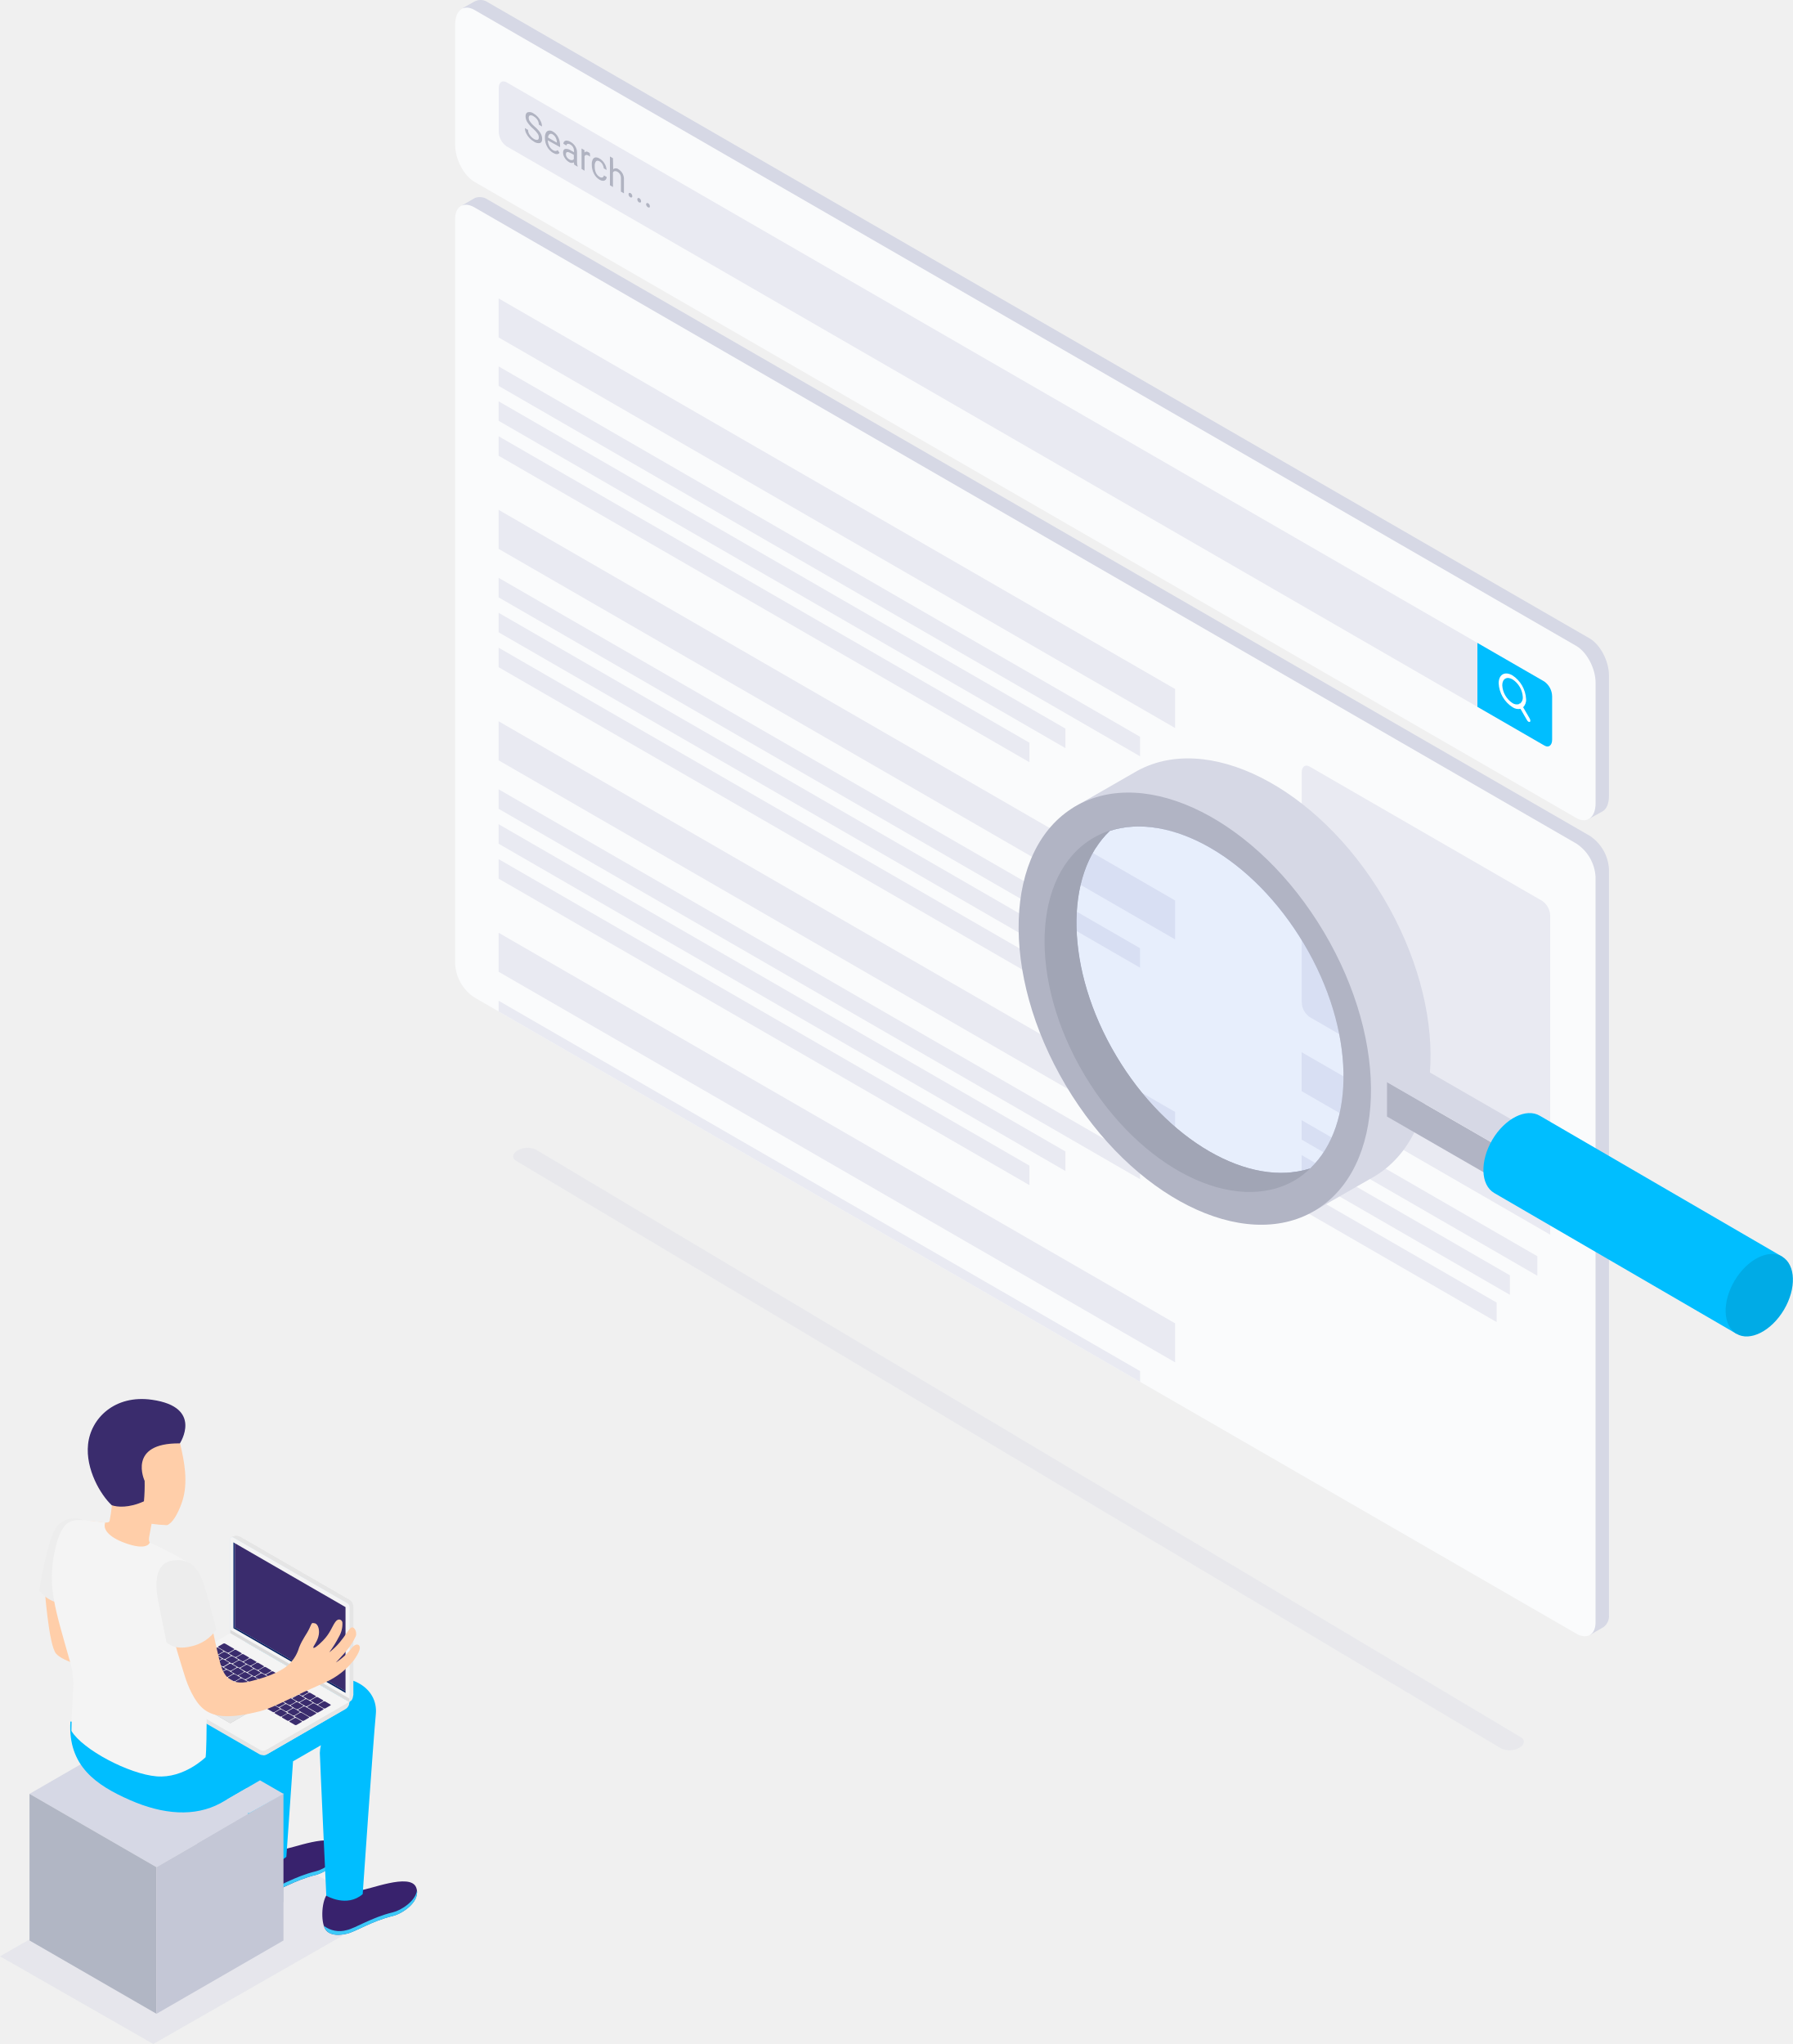
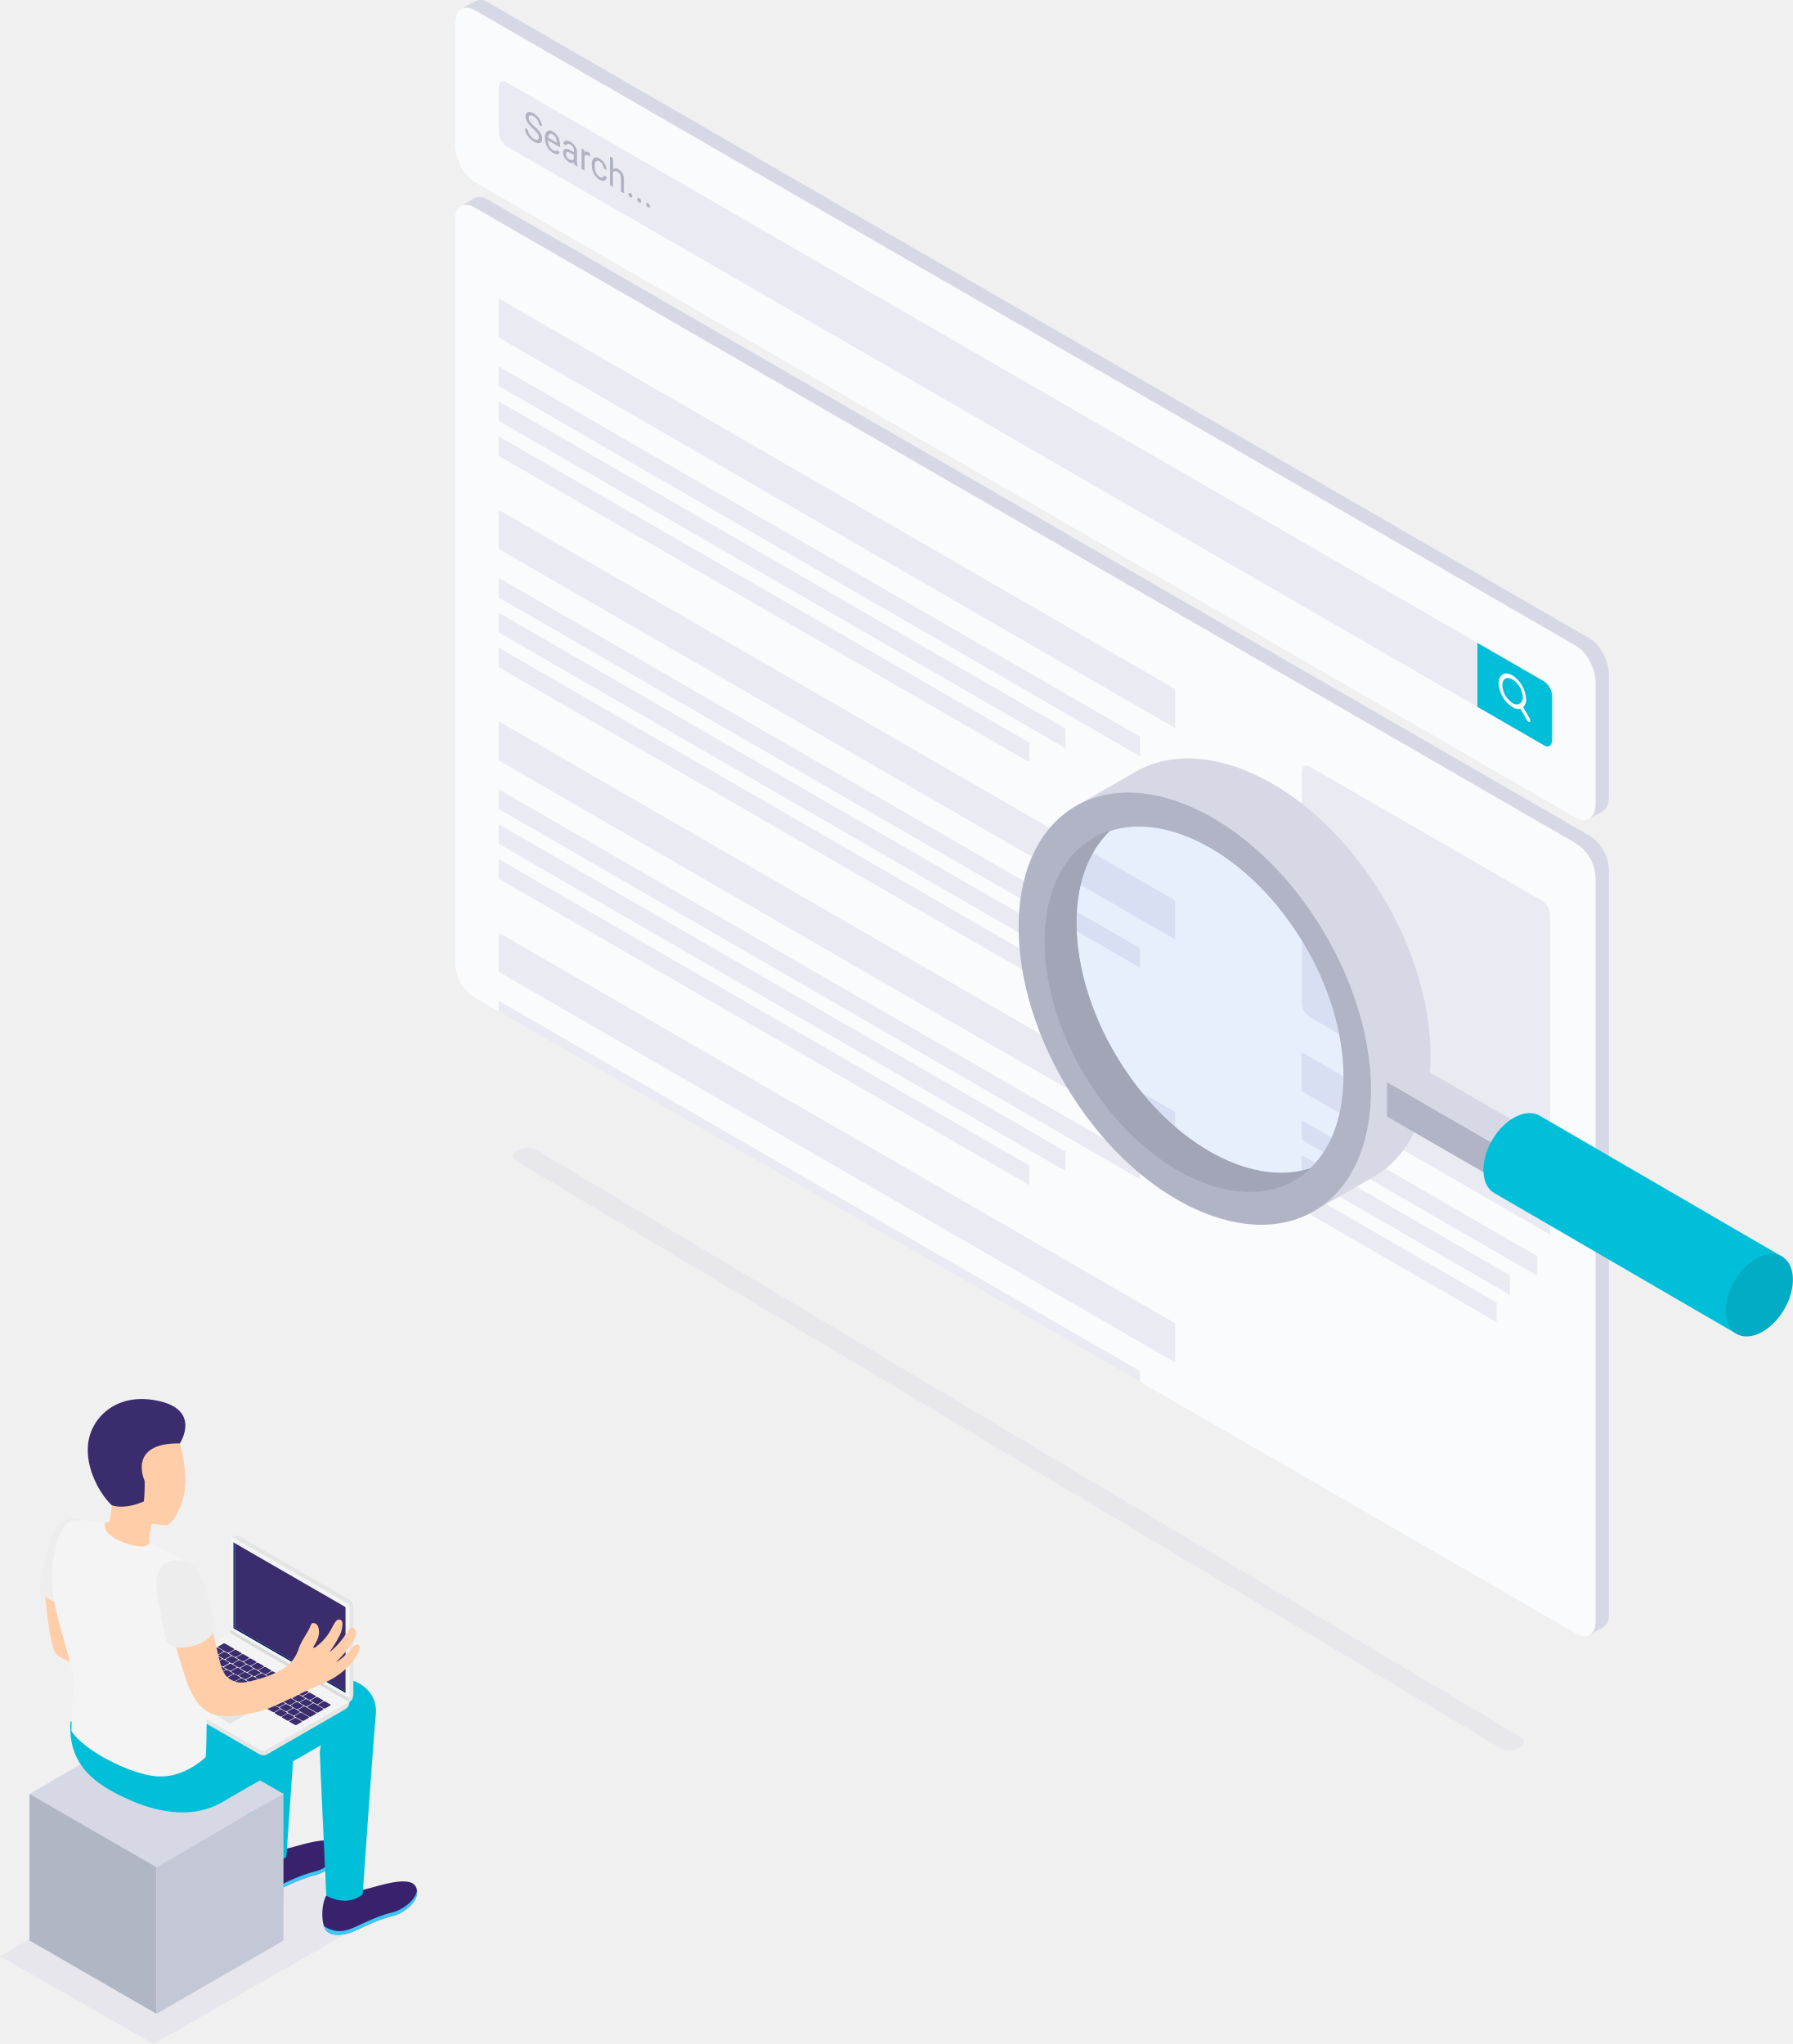
<svg xmlns="http://www.w3.org/2000/svg" viewBox="0 0 438.57 500">
  <defs>
-     <style>.cls-1,.cls-11,.cls-12{fill:#d6d8e5;}.cls-2{fill:#fafbfc;}.cls-3{fill:#e9eaf2;}.cls-4{fill:#00beff;}.cls-5{fill:#b0b3c1;}.cls-6{fill:#fff;}.cls-7{fill:#b1b4c4;}.cls-8{fill:#a1a5b5;}.cls-9{fill:#3e7eff;}.cls-10,.cls-9{opacity:0.1;}.cls-11{opacity:0.3;}.cls-12{opacity:0.4;}.cls-13{fill:#b1b6c4;}.cls-14{fill:#c4c7d6;}.cls-15{fill:#38226d;}.cls-16{fill:#3cc9f8;}.cls-17{fill:#ffcea9;}.cls-18{fill:#ededed;}.cls-19{fill:#e5e5e5;}.cls-20{fill:#f4f4f4;}.cls-21{fill:#bfbfbf;}.cls-22{fill:#3a2c6d;}.cls-23{fill:#dceeff;}.cls-24{fill:#dbdbdb;}.cls-25{fill:#1e3779;}.cls-26{fill:#031f60;}</style>
+     <style>.cls-1,.cls-11,.cls-12{fill:#d6d8e5;}.cls-2{fill:#fafbfc;}.cls-3{fill:#e9eaf2;}.cls-4{fill:#01BFD9;}.cls-5{fill:#b0b3c1;}.cls-6{fill:#fff;}.cls-7{fill:#b1b4c4;}.cls-8{fill:#a1a5b5;}.cls-9{fill:#3e7eff;}.cls-10,.cls-9{opacity:0.1;}.cls-11{opacity:0.3;}.cls-12{opacity:0.4;}.cls-13{fill:#b1b6c4;}.cls-14{fill:#c4c7d6;}.cls-15{fill:#38226d;}.cls-16{fill:#3cc9f8;}.cls-17{fill:#ffcea9;}.cls-18{fill:#ededed;}.cls-19{fill:#e5e5e5;}.cls-20{fill:#f4f4f4;}.cls-21{fill:#bfbfbf;}.cls-22{fill:#3a2c6d;}.cls-23{fill:#dceeff;}.cls-24{fill:#dbdbdb;}.cls-25{fill:#1e3779;}.cls-26{fill:#031f60;}</style>
  </defs>
  <g id="Слой_2" data-name="Слой 2">
    <g id="Слой_1-2" data-name="Слой 1">
      <path class="cls-1" d="M388.86,204.44,119.34,48.84a3.44,3.44,0,0,0-3.16-.42h0l0,0-.27.16-2.94,1.7,1.69,2.39V233.94a10.44,10.44,0,0,0,4.72,8.18L388.53,397.54l.38,2.41,3.27-1.89h0a3.31,3.31,0,0,0,1.4-3.06V212.62A10.44,10.44,0,0,0,388.86,204.44Z" />
      <path class="cls-2" d="M390.3,214.52V396.89c0,3-2.1,4.23-4.72,2.72L116.06,244a10.44,10.44,0,0,1-4.72-8.18V53.46c0-3,2.11-4.24,4.72-2.73L385.58,206.34A10.41,10.41,0,0,1,390.3,214.52Z" />
      <polygon class="cls-3" points="287.46 178.09 121.97 82.54 121.97 73 287.46 168.55 287.46 178.09" />
      <polygon class="cls-3" points="278.88 185 121.97 94.4 121.97 89.63 278.88 180.23 278.88 185" />
      <polygon class="cls-3" points="260.62 183 121.97 102.94 121.97 98.17 260.62 178.23 260.62 183" />
      <polygon class="cls-3" points="251.81 186.45 121.97 111.49 121.97 106.72 251.81 181.68 251.81 186.45" />
      <polygon class="cls-3" points="379.21 302.03 318.4 266.92 318.4 257.38 379.21 292.48 379.21 302.03" />
      <polygon class="cls-3" points="376.06 312.07 318.4 278.78 318.4 274.01 376.06 307.3 376.06 312.07" />
      <polygon class="cls-3" points="369.35 316.74 318.4 287.32 318.4 282.55 369.35 311.97 369.35 316.74" />
      <polygon class="cls-3" points="366.11 323.41 318.4 295.87 318.4 291.1 366.11 318.64 366.11 323.41" />
      <polygon class="cls-3" points="287.46 229.81 121.97 134.26 121.97 124.72 287.46 220.27 287.46 229.81" />
      <polygon class="cls-3" points="278.88 236.72 121.97 146.13 121.97 141.35 278.88 231.95 278.88 236.72" />
      <polygon class="cls-3" points="260.62 234.72 121.97 154.67 121.97 149.9 260.62 229.95 260.62 234.72" />
      <polygon class="cls-3" points="251.81 238.18 121.97 163.21 121.97 158.44 251.81 233.4 251.81 238.18" />
      <polygon class="cls-3" points="287.46 281.54 121.97 185.99 121.97 176.44 287.46 272 287.46 281.54" />
      <polygon class="cls-3" points="278.88 288.45 121.97 197.85 121.97 193.08 278.88 283.67 278.88 288.45" />
      <polygon class="cls-3" points="260.62 286.45 121.97 206.39 121.97 201.62 260.62 281.67 260.62 286.45" />
      <polygon class="cls-3" points="251.81 289.9 121.97 214.94 121.97 210.16 251.81 285.13 251.81 289.9" />
      <polygon class="cls-3" points="287.46 333.26 121.97 237.71 121.97 228.17 287.46 323.72 287.46 333.26" />
      <polygon class="cls-3" points="278.89 335.4 278.89 338.02 121.97 247.42 121.97 244.8 278.89 335.4" />
      <path class="cls-3" d="M377.32,281.69l-57-32.92a4.55,4.55,0,0,1-1.89-3.61V188.93c0-1.39.85-2,1.89-1.43l57,32.92a4.55,4.55,0,0,1,1.89,3.61v56.23C379.21,281.65,378.36,282.29,377.32,281.69Z" />
      <path class="cls-1" d="M388.86,156.17,119.34.56a3.11,3.11,0,0,0-3-.31h0l0,0-.06,0-3,1.68,1.32,2.14V33.64c0,3.47,2.12,7.51,4.73,9L388.28,197.94l.14,2.52,3.41-1.88.08-.05.1-.05h0c1-.59,1.57-1.91,1.57-3.77V165.2C393.58,161.72,391.46,157.68,388.86,156.17Z" />
      <path class="cls-2" d="M385.58,200.09,116.06,44.48c-2.61-1.51-4.72-5.55-4.72-9V6c0-3.47,2.11-5.07,4.72-3.57L385.58,158c2.61,1.51,4.73,5.55,4.73,9v29.51C390.31,200,388.19,201.59,385.58,200.09Z" />
      <path class="cls-3" d="M377.32,182.09,123.86,35.76A4.52,4.52,0,0,1,122,32.15V21.55c0-1.39.84-2,1.89-1.43L377.32,166.46a4.53,4.53,0,0,1,1.89,3.61v10.59C379.21,182.06,378.36,182.7,377.32,182.09Z" />
      <path class="cls-4" d="M377.79,182.37,361.4,172.9V157.27l16.39,9.46a4.53,4.53,0,0,1,1.89,3.61v10.6C379.68,182.33,378.83,183,377.79,182.37Z" />
      <path class="cls-5" d="M130.47,31.53A8,8,0,0,1,129,29.9a2.83,2.83,0,0,1-.44-1.44q0-.8.54-1a1.71,1.71,0,0,1,1.43.3,4.35,4.35,0,0,1,1.79,2,2.94,2.94,0,0,1,.26,1.18l-.77-.45a2.19,2.19,0,0,0-.33-1.15,2.63,2.63,0,0,0-.95-.89,1.16,1.16,0,0,0-.88-.23c-.21.07-.32.28-.32.62a1.57,1.57,0,0,0,.3.87,5.75,5.75,0,0,0,1,1.11A10.72,10.72,0,0,1,131.82,32a4.29,4.29,0,0,1,.61,1,2.65,2.65,0,0,1,.19,1c0,.54-.18.87-.55,1a2,2,0,0,1-1.47-.36,5,5,0,0,1-1.12-.91,4.69,4.69,0,0,1-.8-1.19,3,3,0,0,1-.28-1.21l.77.45a2.08,2.08,0,0,0,.39,1.18,3.21,3.21,0,0,0,1,1,1.34,1.34,0,0,0,.93.25c.22-.07.32-.27.32-.6a1.63,1.63,0,0,0-.3-.93A6.87,6.87,0,0,0,130.47,31.53Z" />
      <path class="cls-5" d="M135.28,37.39a3.88,3.88,0,0,1-1.43-1.49,4.3,4.3,0,0,1-.55-2.1v-.15a2.39,2.39,0,0,1,.25-1.19.94.94,0,0,1,.68-.51,1.41,1.41,0,0,1,1,.22,3.32,3.32,0,0,1,1.31,1.39,4.59,4.59,0,0,1,.47,2.11V36L134,34.33a3.15,3.15,0,0,0,.37,1.41,2.41,2.41,0,0,0,.91,1,1.14,1.14,0,0,0,.66.2.79.79,0,0,0,.48-.22l.45.67C136.55,37.8,136,37.81,135.28,37.39Zm-.09-4.52a.69.69,0,0,0-.75-.06,1.07,1.07,0,0,0-.37.84l2.16,1.25v-.07a2.65,2.65,0,0,0-.31-1.18A1.9,1.9,0,0,0,135.19,32.87Z" />
      <path class="cls-5" d="M140.49,40.3a2.37,2.37,0,0,1-.11-.58,1.16,1.16,0,0,1-1.23-.09,3,3,0,0,1-1-1,2.33,2.33,0,0,1-.41-1.29c0-.52.17-.82.51-.91a2.07,2.07,0,0,1,1.44.4l.72.41v-.39a1.66,1.66,0,0,0-.23-.84,1.8,1.8,0,0,0-.68-.66.91.91,0,0,0-.67-.15.37.37,0,0,0-.26.4l-.75-.43a.79.79,0,0,1,.23-.59.81.81,0,0,1,.63-.19,2.07,2.07,0,0,1,.86.3,3.18,3.18,0,0,1,1.17,1.1,2.79,2.79,0,0,1,.44,1.44v2.3a4.08,4.08,0,0,0,.15,1.18v.07ZM139.26,39a1.13,1.13,0,0,0,.66.17.53.53,0,0,0,.45-.28v-1l-.58-.34c-.9-.52-1.35-.47-1.35.14a1.35,1.35,0,0,0,.23.76A1.69,1.69,0,0,0,139.26,39Z" />
      <path class="cls-5" d="M144.35,38.32a3.27,3.27,0,0,0-.36-.25q-.72-.42-1,.15v3.54l-.73-.43v-5l.71.41,0,.58c.24-.3.58-.33,1-.07a1.27,1.27,0,0,1,.32.25Z" />
      <path class="cls-5" d="M146.69,43.28a.82.82,0,0,0,.69.12.52.52,0,0,0,.33-.5l.69.4a1,1,0,0,1-.25.67.87.87,0,0,1-.63.26,1.65,1.65,0,0,1-.83-.25,3.6,3.6,0,0,1-1.4-1.49,4.54,4.54,0,0,1-.53-2.16v-.15A2.41,2.41,0,0,1,145,39a.85.85,0,0,1,.66-.49,1.6,1.6,0,0,1,1,.27,3.39,3.39,0,0,1,1.21,1.2,3.27,3.27,0,0,1,.51,1.6l-.69-.4a2.31,2.31,0,0,0-.32-1,2.13,2.13,0,0,0-.71-.72q-.56-.31-.87,0a1.64,1.64,0,0,0-.31,1.17v.16a3.54,3.54,0,0,0,.31,1.51A2.19,2.19,0,0,0,146.69,43.28Z" />
      <path class="cls-5" d="M150,41.4a1,1,0,0,1,1.28,0A2.79,2.79,0,0,1,152.63,44v3.3l-.74-.43v-3.3a1.87,1.87,0,0,0-.21-.92A1.81,1.81,0,0,0,151,42a.93.93,0,0,0-.63-.14.64.64,0,0,0-.43.34v3.55l-.74-.43V38.28l.74.42Z" />
      <path class="cls-5" d="M153.75,47.52a.36.36,0,0,1,.12-.31c.07-.05.19,0,.34,0a1,1,0,0,1,.34.35.88.88,0,0,1,.12.44.3.3,0,0,1-.12.28c-.08.05-.19,0-.34,0a.85.85,0,0,1-.34-.34A.84.84,0,0,1,153.75,47.52Z" />
      <path class="cls-5" d="M155.9,48.76a.33.33,0,0,1,.12-.3c.07-.06.19,0,.34,0a.95.95,0,0,1,.46.79.3.3,0,0,1-.12.28c-.07,0-.19,0-.34,0a.85.85,0,0,1-.34-.34A.84.84,0,0,1,155.9,48.76Z" />
      <path class="cls-5" d="M158.05,50a.33.33,0,0,1,.12-.3c.07-.06.19,0,.34,0a.8.8,0,0,1,.34.34.91.91,0,0,1,.12.44.32.32,0,0,1-.12.29c-.07,0-.19,0-.34-.06a.85.85,0,0,1-.34-.34A.84.84,0,0,1,158.05,50Z" />
      <g id="Search">
        <path class="cls-6" d="M374.19,175.76l-1.6-2.75a2.57,2.57,0,0,0,.72-2,7.42,7.42,0,0,0-3.35-5.81c-1.86-1.07-3.36-.2-3.36,1.94A7.4,7.4,0,0,0,370,173a2.61,2.61,0,0,0,1.94.4l1.61,2.79c.19.32.49.5.68.39S374.37,176.09,374.19,175.76Zm-2.37-3.64a.28.28,0,0,0-.18,0,.27.27,0,0,0-.1.13A1.91,1.91,0,0,1,370,172a5.56,5.56,0,0,1-2.52-4.36c0-1.61,1.13-2.26,2.52-1.45a5.55,5.55,0,0,1,2.51,4.36A1.83,1.83,0,0,1,371.82,172.12Z" />
      </g>
      <path class="cls-1" d="M338.43,219.64c-16.2-27.3-43.47-41-60.91-30.69l-15.16,8.71,5.81,9.67a22.31,22.31,0,0,1,3.3-4.09c14.74-4.78,35,6.63,47.5,27.64s12.76,44.29,1.51,54.94a21.59,21.59,0,0,1-4.55.91l5.67,9.42,14.57-8.35C353.61,277.45,354.62,246.93,338.43,219.64Z" />
      <path class="cls-7" d="M323.85,228c-16.2-27.3-43.47-41-60.91-30.69s-18.45,40.87-2.25,68.17,43.47,41,60.91,30.68S340.05,255.28,323.85,228Zm-3.37,57.83c-14.75,4.78-35-6.63-47.5-27.65s-12.76-44.28-1.51-54.93c14.74-4.78,35,6.63,47.5,27.64S331.73,275.17,320.48,285.82Z" />
      <path class="cls-8" d="M273,258.17c-12.47-21-12.76-44.28-1.51-54.93,6.43-2.09,13.92-1.09,21.35,2.44-9.12-4.34-18.31-4.91-25.54-.62-14.85,8.81-15.79,34.67-2.1,57.74s36.84,34.64,51.69,25.83a20.2,20.2,0,0,0,3.61-2.81C305.73,290.6,285.45,279.19,273,258.17Z" />
      <path class="cls-9" d="M319,230.88c-12.47-21-32.76-32.42-47.5-27.64-11.25,10.65-11,33.92,1.51,54.93s32.75,32.43,47.5,27.65C331.73,275.17,331.44,251.9,319,230.88Z" />
      <polygon class="cls-7" points="339.29 264.71 371.98 283.56 371.98 291.98 339.29 273.13 339.29 264.71" />
      <polygon class="cls-1" points="346.58 260.5 379.27 279.35 371.98 283.56 339.29 264.71 346.58 260.5" />
      <path class="cls-4" d="M365.05,278.8c3.09-5.22,8.3-7.84,11.63-5.86l59.38,34.52-11.31,18.8-59.27-34.45C362.15,289.83,362,284,365.05,278.8Z" />
      <path class="cls-4" d="M436.38,320.4c-3.1,5.21-8.3,7.84-11.63,5.86s-3.53-7.8-.43-13,8.3-7.84,11.63-5.86S439.47,315.19,436.38,320.4Z" />
      <path class="cls-10" d="M436.38,320.4c-3.1,5.21-8.3,7.84-11.63,5.86s-3.53-7.8-.43-13,8.3-7.84,11.63-5.86S439.47,315.19,436.38,320.4Z" />
      <path class="cls-11" d="M367.22,427.72,126.3,284c-1.16-.66-1-1.83.32-2.6h0a5,5,0,0,1,4.5-.18L372,424.94c1.16.67,1,1.83-.32,2.6h0A5,5,0,0,1,367.22,427.72Z" />
      <polygon class="cls-12" points="37.5 500 0 478.55 56.13 446.42 93.63 467.87 37.5 500" />
      <polygon class="cls-1" points="38.28 456.75 7.22 438.81 38.28 420.88 69.34 438.81 38.28 456.75" />
      <polygon class="cls-13" points="38.28 492.61 7.22 474.68 7.22 438.81 38.28 456.75 38.28 492.61" />
      <polygon class="cls-14" points="69.34 474.68 38.28 492.61 38.28 456.75 69.34 438.81 69.34 474.68" />
      <g id="Men_5">
        <path class="cls-15" d="M80,463.39a10.57,10.57,0,0,0,8-1c1.93.06,12.39-4.42,13.81-.66,1.25,3.3-3.28,6.35-5.7,6.93-5.29,1.28-9.2,3.92-11.32,4.36-1.58.34-3.63.56-4.89-.69C78.41,470.87,78.54,465.36,80,463.39Z" />
        <path class="cls-16" d="M84.81,472.14c2.12-.45,6-3.08,11.32-4.36,2-.49,5.52-2.71,5.87-5.36.47,3-3.62,5.73-5.87,6.27-5.29,1.28-9.2,3.92-11.32,4.36-1.58.34-3.63.56-4.89-.69a3,3,0,0,1-.69-1.26A6.33,6.33,0,0,0,84.81,472.14Z" />
        <path class="cls-15" d="M61.16,453.35a10.63,10.63,0,0,0,8-1c1.93.06,12.38-4.42,13.81-.66,1.24,3.3-3.29,6.34-5.71,6.93C72,459.93,68.07,462.57,66,463c-1.58.34-3.63.55-4.89-.69C59.55,460.83,59.68,455.31,61.16,453.35Z" />
        <path class="cls-16" d="M66,462.1c2.12-.45,6-3.08,11.31-4.36,2-.49,5.53-2.71,5.88-5.36.47,3-3.62,5.72-5.88,6.27C72,459.93,68.07,462.57,66,463c-1.58.34-3.63.55-4.89-.69a3.14,3.14,0,0,1-.69-1.26A6.33,6.33,0,0,0,66,462.1Z" />
        <path class="cls-4" d="M31.79,440.33c8.16,3.58,15.85,4.15,22.14.77l6.5-3.75c.39,8.39.76,16.45.76,16.45s5,3.77,8.86.41c0,0,.81-11.78,1.63-23.36l6.82-3.93a8.41,8.41,0,0,0-.26,1.89c.05,2.2,1.58,34.91,1.58,34.91s5,3,8.9-.38c0,0,2.61-37.9,3.21-43.95.68-6.81-6.88-10.17-11.67-8.42-1.11.4-3.85,1.42-7.31,2.71.15-1.89.27-3.37.36-4.21.67-6.81-6.89-10.16-11.67-8.42-4.36,1.59-33.79,12.63-33.79,12.63a75,75,0,0,0,1,8.43l-11.63-1C16.56,432.06,23.64,436.74,31.79,440.33Zm20.3-18.84L59.87,417a10.43,10.43,0,0,0-.25,1.67Z" />
        <path class="cls-17" d="M10.88,388s1,14.46,2.86,16.54S22.05,408,22.05,408L27,416.14s-4.51-25.86-5.49-26.48S10.88,388,10.88,388Z" />
        <path id="_Контур_" data-name="&lt;Контур&gt;" class="cls-18" d="M20.39,371.9A5.39,5.39,0,0,0,13.51,374c-1.82,3-3.71,13.34-3.88,15.11,0,0,2.55,3.52,6.38,2.93Z" />
        <path id="_Контур_2" data-name="&lt;Контур&gt;" class="cls-17" d="M22.13,372.08c2.5.12,4.36.76,4.67,0a33.41,33.41,0,0,0,.57-3.91c-.29-.73-.54-1.51-.54-1.51-3.14-1.93-4.13-5.32-4.54-9.27-.7-6.75,2.94-12.66,9.7-13.37,6.34-.66,11,3.8,12.26,9.93.67,3,2,8.74.2,13.71-1,2.78-2.31,5-3.61,5.42a33.28,33.28,0,0,1-3.76-.33h0s-.34,1.88-.57,3.08-.14,1.84,2.25,3.32-3.62,4.51-7.55,4.21-8.36-2.67-9.57-5.21C20.29,375.34,20.41,372,22.13,372.08Z" />
        <g id="_Группа_" data-name="&lt;Группа&gt;">
          <g id="_Группа_2" data-name="&lt;Группа&gt;">
            <g id="_Группа_3" data-name="&lt;Группа&gt;">
              <path id="_Контур_3" data-name="&lt;Контур&gt;" class="cls-19" d="M85.45,416.32h0a2,2,0,0,1-1,1.76l-19.06,11a2,2,0,0,1-2,0L36.64,413.66a2,2,0,0,1-1-1.76v-.15Z" />
              <path id="_Контур_4" data-name="&lt;Контур&gt;" class="cls-19" d="M84.44,418.08l-19.06,11a2,2,0,0,1-1,.27v-13H85.45A2,2,0,0,1,84.44,418.08Z" />
              <g id="_Группа_4" data-name="&lt;Группа&gt;">
                <path id="_Контур_5" data-name="&lt;Контур&gt;" class="cls-20" d="M65.08,428.08a1.46,1.46,0,0,1-1.43,0l-27.76-16c-.35-.21-.35-.54,0-.74L56.34,399.5l29.11,16.82Z" />
              </g>
              <g id="_Группа_5" data-name="&lt;Группа&gt;">
                <polygon id="_Контур_6" data-name="&lt;Контур&gt;" class="cls-21" points="47.3 416.32 47.44 416.4 56.33 421.53 61.22 418.71 61.35 418.63 52.32 413.42 47.3 416.32" />
                <polygon id="_Контур_7" data-name="&lt;Контур&gt;" class="cls-19" points="47.44 416.4 56.33 421.53 61.22 418.71 52.32 413.58 47.44 416.4" />
              </g>
              <path class="cls-22" d="M77.9,417.15l1.29.74a.46.46,0,0,0,.41,0l1.22-.71c.12-.07.13-.17,0-.23l-1.28-.74a.46.46,0,0,0-.41,0l-1.23.71C77.81,417,77.8,417.09,77.9,417.15Z" />
              <path class="cls-22" d="M76.09,416.1l1.28.74a.46.46,0,0,0,.41,0l1.22-.71c.13-.07.14-.17,0-.23l-1.28-.74a.46.46,0,0,0-.41,0l-1.22.7C76,415.93,76,416,76.09,416.1Z" />
              <path class="cls-22" d="M74.27,415.05l1.29.74a.44.44,0,0,0,.4,0l1.23-.7c.12-.07.13-.18,0-.24l-1.29-.74a.44.44,0,0,0-.4,0l-1.23.7C74.18,414.88,74.17,415,74.27,415.05Z" />
              <path class="cls-22" d="M72.46,414l1.28.74a.46.46,0,0,0,.41,0l1.22-.7c.12-.07.14-.18,0-.24L74.12,413a.46.46,0,0,0-.41,0l-1.22.7C72.36,413.83,72.35,413.94,72.46,414Z" />
              <path class="cls-22" d="M70.64,413l1.28.74a.46.46,0,0,0,.41,0l1.23-.71c.12-.07.13-.18,0-.24L72.3,412a.46.46,0,0,0-.41,0l-1.22.71C70.55,412.79,70.53,412.89,70.64,413Z" />
              <path class="cls-22" d="M68.82,411.9l1.29.74a.44.44,0,0,0,.4,0l1.23-.71c.12-.07.13-.18,0-.24l-1.28-.74a.46.46,0,0,0-.41,0l-1.23.71C68.73,411.74,68.72,411.84,68.82,411.9Z" />
              <path class="cls-22" d="M67,410.85l1.28.75a.46.46,0,0,0,.41,0l1.22-.71c.12-.07.14-.17,0-.23l-1.28-.75a.46.46,0,0,0-.41,0l-1.22.71C66.92,410.69,66.9,410.79,67,410.85Z" />
              <path class="cls-22" d="M65.19,409.81l1.28.74a.46.46,0,0,0,.41,0l1.23-.71c.12-.07.13-.17,0-.23l-1.29-.74a.46.46,0,0,0-.41,0l-1.22.71C65.1,409.64,65.09,409.75,65.19,409.81Z" />
              <path class="cls-22" d="M63.37,408.76l1.29.74a.46.46,0,0,0,.41,0l1.22-.71c.12-.07.13-.17,0-.23L65,407.8a.46.46,0,0,0-.41,0l-1.23.71C63.28,408.59,63.27,408.7,63.37,408.76Z" />
              <path class="cls-22" d="M61.56,407.71l1.28.74a.46.46,0,0,0,.41,0l1.22-.7c.12-.07.14-.18,0-.24l-1.28-.74a.46.46,0,0,0-.41,0l-1.22.7C61.47,407.54,61.45,407.65,61.56,407.71Z" />
              <path class="cls-22" d="M59.74,406.66l1.28.74a.46.46,0,0,0,.41,0l1.23-.7c.12-.07.13-.18,0-.24l-1.29-.74a.44.44,0,0,0-.4,0l-1.23.7C59.65,406.49,59.64,406.6,59.74,406.66Z" />
              <path class="cls-22" d="M57.93,405.61l1.28.74a.49.49,0,0,0,.41,0l1.22-.71c.12-.07.14-.18,0-.24l-1.28-.74a.46.46,0,0,0-.41,0l-1.23.71C57.83,405.45,57.82,405.55,57.93,405.61Z" />
              <path class="cls-22" d="M56.11,404.56l1.28.74a.46.46,0,0,0,.41,0l1.23-.71c.12-.07.13-.18,0-.24l-1.28-.74a.46.46,0,0,0-.41,0l-1.22.71C56,404.4,56,404.5,56.11,404.56Z" />
              <path class="cls-22" d="M53.42,403l2.16,1.24a.41.41,0,0,0,.4,0l1.23-.71c.12-.07.13-.17,0-.23l-2.16-1.25a.46.46,0,0,0-.41,0l-1.22.7C53.33,402.84,53.31,403,53.42,403Z" />
              <path class="cls-22" d="M73.45,416.61l1.28.74a.46.46,0,0,0,.41,0l1.23-.71c.12-.07.13-.17,0-.23l-1.29-.74a.46.46,0,0,0-.41,0l-1.22.71C73.36,416.44,73.35,416.55,73.45,416.61Z" />
              <path class="cls-22" d="M71.63,415.56l1.28.74a.46.46,0,0,0,.41,0l1.23-.71c.12-.07.13-.17,0-.23l-1.29-.74a.46.46,0,0,0-.41,0l-1.22.71C71.54,415.39,71.53,415.5,71.63,415.56Z" />
              <path class="cls-22" d="M69.81,414.51l1.28.74a.46.46,0,0,0,.41,0l1.23-.71c.12-.07.13-.17,0-.23l-1.29-.74a.46.46,0,0,0-.41,0l-1.22.71C69.72,414.34,69.71,414.45,69.81,414.51Z" />
              <path class="cls-22" d="M68,413.46l1.28.74a.46.46,0,0,0,.41,0l1.23-.71c.12-.07.13-.17,0-.23l-1.29-.74a.44.44,0,0,0-.4,0l-1.23.71C67.9,413.29,67.89,413.4,68,413.46Z" />
              <path class="cls-22" d="M66.19,412.41l1.28.74a.43.43,0,0,0,.41,0l1.22-.71c.12-.07.14-.17,0-.23l-1.28-.75a.46.46,0,0,0-.41,0l-1.22.71C66.1,412.25,66.08,412.35,66.19,412.41Z" />
              <path class="cls-22" d="M64.37,411.36l1.28.74a.46.46,0,0,0,.41,0l1.22-.71c.12-.07.14-.17,0-.24L66,410.4a.46.46,0,0,0-.41,0l-1.22.71C64.28,411.2,64.26,411.3,64.37,411.36Z" />
              <path class="cls-22" d="M62.55,410.31l1.28.74a.46.46,0,0,0,.41,0l1.22-.71c.12-.07.14-.18,0-.24l-1.28-.74a.46.46,0,0,0-.41,0l-1.22.71C62.46,410.15,62.44,410.25,62.55,410.31Z" />
              <path class="cls-22" d="M60.73,409.26,62,410a.46.46,0,0,0,.41,0l1.22-.71c.13-.07.14-.18,0-.24l-1.28-.74a.46.46,0,0,0-.41,0l-1.22.71C60.64,409.1,60.62,409.2,60.73,409.26Z" />
              <path class="cls-22" d="M58.91,408.21l1.28.74a.46.46,0,0,0,.41,0l1.23-.71c.12-.07.13-.18,0-.24l-1.28-.74a.46.46,0,0,0-.41,0l-1.22.71C58.82,408.05,58.8,408.15,58.91,408.21Z" />
              <path class="cls-22" d="M57.09,407.16l1.28.74a.46.46,0,0,0,.41,0l1.23-.71c.12-.07.13-.18,0-.24l-1.29-.74a.46.46,0,0,0-.41,0l-1.22.71C57,407,57,407.1,57.09,407.16Z" />
              <path class="cls-22" d="M55.27,406.11l1.28.74a.46.46,0,0,0,.41,0l1.23-.7c.12-.07.13-.18,0-.24l-1.29-.74a.46.46,0,0,0-.41,0l-1.22.71C55.18,406,55.17,406.05,55.27,406.11Z" />
              <path class="cls-22" d="M53.45,405.06l1.28.74a.46.46,0,0,0,.41,0l1.23-.7c.12-.07.13-.18,0-.24l-1.29-.74a.46.46,0,0,0-.41,0l-1.22.7C53.36,404.89,53.35,405,53.45,405.06Z" />
              <path class="cls-22" d="M75.27,417.66l2.16,1.24a.46.46,0,0,0,.41,0l1.22-.71c.12-.07.13-.18,0-.24l-2.16-1.24a.49.49,0,0,0-.41,0l-1.22.71C75.18,417.49,75.16,417.6,75.27,417.66Z" />
              <path class="cls-22" d="M53.3,403.06l1.28.74c.11.06.11.16,0,.22l-1.29.75a.42.42,0,0,1-.38,0l-.1-.06a.38.38,0,0,0-.36,0l-1.36.79a.42.42,0,0,1-.38,0l-.82-.47a.12.12,0,0,1,0-.22l1.28-.74.27-.15.19-.11.19-.11,1.1-.64A.42.42,0,0,1,53.3,403.06Z" />
              <path class="cls-22" d="M70.86,421.21l1.28.74a.46.46,0,0,0,.41,0l1.22-.71c.12-.07.14-.17,0-.23l-1.28-.74a.46.46,0,0,0-.41,0l-1.22.7C70.76,421,70.75,421.15,70.86,421.21Z" />
              <path class="cls-22" d="M69,420.16l1.29.74a.46.46,0,0,0,.41,0l1.22-.71c.12-.07.13-.18,0-.24l-1.28-.74a.46.46,0,0,0-.41,0l-1.23.71C69,420,68.94,420.1,69,420.16Z" />
              <path class="cls-22" d="M67.23,419.12l1.29.74a.44.44,0,0,0,.4,0l1.23-.71c.12-.07.13-.17,0-.23l-1.28-.74a.46.46,0,0,0-.41,0l-1.23.71C67.14,419,67.13,419.06,67.23,419.12Z" />
              <path class="cls-22" d="M51.81,410.21l1.28.74a.46.46,0,0,0,.41,0l1.23-.71c.12-.07.13-.18,0-.24l-1.28-.74a.46.46,0,0,0-.41,0l-1.22.71C51.72,410.05,51.71,410.15,51.81,410.21Z" />
              <path class="cls-22" d="M50,409.17l1.28.74a.46.46,0,0,0,.41,0l1.22-.71c.13-.07.14-.17,0-.23l-1.28-.74a.46.46,0,0,0-.41,0l-1.22.71C49.91,409,49.89,409.11,50,409.17Z" />
              <path class="cls-22" d="M48.19,408.12l1.28.74a.46.46,0,0,0,.41,0l1.22-.7c.12-.07.14-.18,0-.24l-1.28-.74a.46.46,0,0,0-.41,0l-1.22.7C48.1,408,48.08,408.06,48.19,408.12Z" />
              <path class="cls-22" d="M46.38,407.07l1.28.75a.46.46,0,0,0,.41,0l1.22-.71c.12-.07.14-.17,0-.23L48,406.11a.46.46,0,0,0-.41,0l-1.22.71C46.28,406.91,46.27,407,46.38,407.07Z" />
              <path class="cls-22" d="M65,417.8l1.75,1a.44.44,0,0,0,.4,0l1.23-.7c.12-.07.13-.18,0-.24l-1.75-1a.46.46,0,0,0-.41,0l-1.22.71C64.86,417.64,64.85,417.74,65,417.8Z" />
              <path class="cls-22" d="M53.62,411.26l1.75,1a.46.46,0,0,0,.41,0l1.22-.71c.12-.07.14-.17,0-.23l-1.75-1a.46.46,0,0,0-.41,0l-1.22.71C53.53,411.09,53.52,411.2,53.62,411.26Z" />
              <path class="cls-22" d="M55.9,412.57l8.53,4.93a.46.46,0,0,0,.41,0l1.22-.71c.12-.07.13-.17,0-.23l-8.53-4.93a.46.46,0,0,0-.41,0l-1.22.71C55.81,412.41,55.79,412.51,55.9,412.57Z" />
              <path class="cls-22" d="M71.2,417.34l1.28.74a.46.46,0,0,0,.41,0l1.22-.7c.12-.07.14-.18,0-.24l-1.28-.74a.46.46,0,0,0-.41,0l-1.23.7C71.1,417.17,71.09,417.28,71.2,417.34Z" />
              <path class="cls-22" d="M69.38,416.29l1.28.74a.46.46,0,0,0,.41,0l1.23-.7c.12-.07.13-.18,0-.24L71,415.33a.46.46,0,0,0-.41,0l-1.22.71C69.29,416.12,69.28,416.23,69.38,416.29Z" />
              <path class="cls-22" d="M67.57,415.24l1.28.74a.46.46,0,0,0,.41,0l1.22-.71c.12-.07.14-.18,0-.24l-1.28-.74a.46.46,0,0,0-.41,0L67.6,415C67.48,415.08,67.46,415.18,67.57,415.24Z" />
              <path class="cls-22" d="M65.75,414.2l1.29.74a.44.44,0,0,0,.4,0l1.23-.71c.12-.07.13-.17,0-.23l-1.29-.74a.44.44,0,0,0-.4,0l-1.23.71C65.66,414,65.65,414.14,65.75,414.2Z" />
              <path class="cls-22" d="M63.94,413.15l1.28.74a.46.46,0,0,0,.41,0l1.22-.7c.13-.07.14-.18,0-.24l-1.28-.74a.46.46,0,0,0-.41,0l-1.22.7C63.85,413,63.83,413.09,63.94,413.15Z" />
              <path class="cls-22" d="M62.12,412.1l1.29.74a.46.46,0,0,0,.41,0l1.22-.7c.12-.07.13-.18,0-.24l-1.28-.74a.46.46,0,0,0-.41,0l-1.23.71C62,411.93,62,412,62.12,412.1Z" />
              <path class="cls-22" d="M60.31,411.05l1.28.74a.46.46,0,0,0,.41,0l1.23-.71c.12-.07.13-.17,0-.24L62,410.09a.46.46,0,0,0-.41,0l-1.22.71C60.22,410.89,60.21,411,60.31,411.05Z" />
              <path class="cls-22" d="M58.5,410l1.28.74a.46.46,0,0,0,.41,0l1.22-.71c.12-.07.14-.17,0-.23l-1.28-.74a.46.46,0,0,0-.41,0l-1.22.71C58.4,409.84,58.39,410,58.5,410Z" />
              <path class="cls-22" d="M56.68,409l1.28.74a.46.46,0,0,0,.41,0l1.23-.7c.12-.07.13-.18,0-.24L58.34,408a.44.44,0,0,0-.4,0l-1.23.7C56.59,408.79,56.58,408.9,56.68,409Z" />
              <path class="cls-22" d="M54.87,407.91l1.28.74a.46.46,0,0,0,.41,0l1.22-.7c.12-.07.14-.18,0-.24L56.53,407a.46.46,0,0,0-.41,0l-1.22.71C54.78,407.75,54.76,407.85,54.87,407.91Z" />
              <path class="cls-22" d="M53.05,406.86l1.29.74a.44.44,0,0,0,.4,0l1.23-.71c.12-.07.13-.17,0-.24l-1.28-.74a.46.46,0,0,0-.41,0l-1.23.71C53,406.7,53,406.8,53.05,406.86Z" />
              <path class="cls-22" d="M51.24,405.82l1.28.74a.46.46,0,0,0,.41,0l1.22-.71c.13-.07.14-.17,0-.23l-1.28-.74a.46.46,0,0,0-.41,0l-1.22.71C51.15,405.65,51.13,405.76,51.24,405.82Z" />
              <path class="cls-22" d="M73,418.39l2.65,1.53a.46.46,0,0,0,.41,0l1.23-.71c.12-.07.13-.17,0-.23l-2.66-1.53a.46.46,0,0,0-.41,0l-1.22.71C72.92,418.22,72.91,418.33,73,418.39Z" />
              <path class="cls-22" d="M70.34,418.87l1.28.75a.46.46,0,0,0,.41,0l1.22-.71c.12-.07.14-.17,0-.23L72,417.92a.43.43,0,0,0-.41,0l-1.22.71C70.24,418.71,70.23,418.81,70.34,418.87Z" />
              <path class="cls-22" d="M68.52,417.83l1.28.74a.46.46,0,0,0,.41,0l1.23-.71c.12-.07.13-.17,0-.23l-1.29-.74a.44.44,0,0,0-.4,0l-1.23.71C68.43,417.66,68.42,417.77,68.52,417.83Z" />
              <path class="cls-22" d="M66.71,416.78l1.28.74a.46.46,0,0,0,.41,0l1.22-.7c.12-.07.14-.18,0-.24l-1.28-.74a.46.46,0,0,0-.41,0l-1.22.7C66.62,416.61,66.6,416.72,66.71,416.78Z" />
              <path class="cls-22" d="M64.89,415.73l1.29.74a.46.46,0,0,0,.41,0l1.22-.71c.12-.07.13-.18,0-.24l-1.28-.74a.46.46,0,0,0-.41,0l-1.23.71C64.8,415.57,64.79,415.67,64.89,415.73Z" />
              <path class="cls-22" d="M63.08,414.69l1.28.74a.46.46,0,0,0,.41,0L66,414.7c.12-.07.13-.17,0-.23l-1.28-.74a.46.46,0,0,0-.41,0l-1.22.71C63,414.52,63,414.63,63.08,414.69Z" />
              <path class="cls-22" d="M61.27,413.64l1.28.74a.46.46,0,0,0,.41,0l1.22-.7c.12-.07.14-.18,0-.24l-1.28-.74a.46.46,0,0,0-.41,0l-1.22.7C61.17,413.47,61.16,413.58,61.27,413.64Z" />
              <path class="cls-22" d="M59.45,412.59l1.28.74a.46.46,0,0,0,.41,0l1.23-.7c.12-.07.13-.18,0-.24l-1.29-.74a.44.44,0,0,0-.4,0l-1.23.71C59.36,412.42,59.35,412.53,59.45,412.59Z" />
              <path class="cls-22" d="M57.64,411.54l1.28.74a.46.46,0,0,0,.41,0l1.22-.71c.12-.07.14-.17,0-.24l-1.28-.74a.46.46,0,0,0-.41,0l-1.22.71C57.55,411.38,57.53,411.48,57.64,411.54Z" />
              <path class="cls-22" d="M55.82,410.5l1.29.74a.46.46,0,0,0,.41,0l1.22-.71c.12-.07.13-.17,0-.23l-1.28-.74a.46.46,0,0,0-.41,0l-1.23.71C55.73,410.33,55.72,410.44,55.82,410.5Z" />
              <path class="cls-22" d="M54,409.45l1.28.74a.46.46,0,0,0,.41,0l1.23-.7c.12-.07.13-.18,0-.24l-1.29-.74a.46.46,0,0,0-.41,0l-1.22.7C53.92,409.28,53.91,409.39,54,409.45Z" />
              <path class="cls-22" d="M52.2,408.4l1.28.74a.46.46,0,0,0,.41,0l1.22-.71c.12-.07.14-.18,0-.24l-1.28-.74a.46.46,0,0,0-.41,0l-1.22.71C52.1,408.24,52.09,408.34,52.2,408.4Z" />
              <path class="cls-22" d="M48.14,406.06l3.53,2a.44.44,0,0,0,.4,0l1.23-.71c.12-.07.13-.17,0-.23l-3.53-2a.46.46,0,0,0-.41,0l-1.22.7C48.05,405.89,48,406,48.14,406.06Z" />
              <path class="cls-22" d="M72.15,419.92l1.75,1a.49.49,0,0,0,.41,0l1.22-.71c.12-.07.14-.18,0-.24l-1.75-1a.46.46,0,0,0-.41,0l-1.22.71C72.06,419.76,72,419.86,72.15,419.92Z" />
            </g>
            <g id="_Группа_6" data-name="&lt;Группа&gt;">
              <g id="_Группа_7" data-name="&lt;Группа&gt;">
                <g id="_Группа_8" data-name="&lt;Группа&gt;">
                  <path id="_Контур_8" data-name="&lt;Контур&gt;" class="cls-19" d="M85.45,416.32h0L56.34,399.5V376.61l.22-.52.24-.12h0a2,2,0,0,1,2,0l26.64,15.39a2,2,0,0,1,1,1.74v21.48C86.27,415.69,86.07,416,85.45,416.32Z" />
                  <path id="_Контур_9" data-name="&lt;Контур&gt;" class="cls-19" d="M82.78,394.13,56.34,377.37v-.76l.22-.52.24-.12a2,2,0,0,1,2,0l26.64,15.39a2.08,2.08,0,0,1,.77.79Z" />
                  <path id="_Контур_10" data-name="&lt;Контур&gt;" class="cls-23" d="M57,376.09,85,392.23a1,1,0,0,1,.49.85v23.24L56.34,399.5v-23A.45.45,0,0,1,57,376.09Z" />
                  <path id="_Контур_11" data-name="&lt;Контур&gt;" class="cls-20" d="M57,376.09,85,392.23a1,1,0,0,1,.49.85v23.24L56.34,399.5v-23A.45.45,0,0,1,57,376.09Z" />
                  <polygon id="_Контур_12" data-name="&lt;Контур&gt;" class="cls-24" points="85.45 416.31 85.45 415.49 56.34 398.67 56.34 399.5 85.45 416.31" />
                </g>
                <polygon id="_Контур_13" data-name="&lt;Контур&gt;" class="cls-25" points="57.09 398.28 57.09 377.29 57.45 377.5 57.45 398.11 57.09 398.28" />
                <polygon id="_Контур_14" data-name="&lt;Контур&gt;" class="cls-22" points="57.45 377.5 57.45 398.11 84.52 413.7 84.52 393.13 57.45 377.5" />
                <polygon id="_Контур_15" data-name="&lt;Контур&gt;" class="cls-26" points="57.09 398.28 84.52 414.11 84.52 413.7 57.45 398.11 57.09 398.28" />
              </g>
            </g>
          </g>
        </g>
        <path id="_Контур_16" data-name="&lt;Контур&gt;" class="cls-20" d="M25.74,372.45c-.69,1.72,1.07,3.84,5.76,5.31s5.12-.42,5.12-.42a94.61,94.61,0,0,1,9.13,4.7c2.81,2,4.06,7.67,4.44,17.29.44,11.14.48,27.66.11,30.51,0,0-5.27,5.24-12,4.69S20.22,428,17.47,423.41c.07-9.76,1.22-11.35-.36-17-3.62-12.87-5.53-18.15-3.77-26.7,1.45-7.05,3.48-7.93,6.27-7.86A58,58,0,0,1,25.74,372.45Z" />
        <path id="_Контур_17" data-name="&lt;Контур&gt;" class="cls-17" d="M61.27,411.27c-5.52,1.39-6.82-2.09-7.55-5C52,399.3,51,393,49.7,389c-1.54-4.68-3.16-5.43-5.44-6.34-2.67-1.07-5,1.19-4.07,7.14,1.05,7.05,2.43,12,5.06,20.33.69,2.18,2.23,6.05,4.54,7.92,2.86,2.3,7.15,2.2,13.66.59,2.77-.69,5.81-2.35,11-4.8,1.41-.65,2.51-1.09,5.21-2.35a18.5,18.5,0,0,0,6.93-5.41c1.42-2.05,1.61-3,1.32-3.48s-1-.46-1.76.4a15.2,15.2,0,0,1-4,3.69s1.74-1.81,2.69-3A14.63,14.63,0,0,0,87,400.31c.5-1.19-.53-2.82-1.31-2s-1.16,1.73-2.59,3.44a14.72,14.72,0,0,1-2.56,2.44,27.44,27.44,0,0,0,2.36-3.79,6.25,6.25,0,0,0,.86-3.44c0-.62-.92-1.36-1.75-.18s-1.23,2.73-3,4.54c-1.26,1.31-2.33,2.06-2.37,1.7s.77-1.09,1.22-2.61,0-3.14-.85-3.32-.68-.13-1.35,1.3S74,400.9,73.17,403a9.23,9.23,0,0,1-2.27,3.91C69.54,408.35,66.53,410,61.27,411.27Z" />
        <path id="_Контур_18" data-name="&lt;Контур&gt;" class="cls-18" d="M42.22,381.73c3.69-.55,6.3,1.11,7.93,6.71s2.77,10.19,2.77,10.19a10.06,10.06,0,0,1-6.19,4.11c-4.41,1.06-6-1.05-6-1.05s-1.23-5.86-2-9.85S37.65,382.4,42.22,381.73Z" />
        <path class="cls-22" d="M44,353.08s5.83-8.87-6.81-10.67c-9.12-1.31-15,4.55-15.65,10.91-.65,6.07,3.09,12.38,5.79,14.88,1.32.47,4.15.74,7.88-.95a44,44,0,0,0,.17-5S31,352.92,44,353.08Z" />
      </g>
      <polygon class="cls-14" points="69.34 465.31 69.34 438.67 48.19 451.02 56.34 467.87 69.34 465.31" />
      <polygon class="cls-1" points="55.48 440.21 63.6 435.5 69.34 438.81 60.92 443.59 55.48 440.21" />
    </g>
  </g>
</svg>
